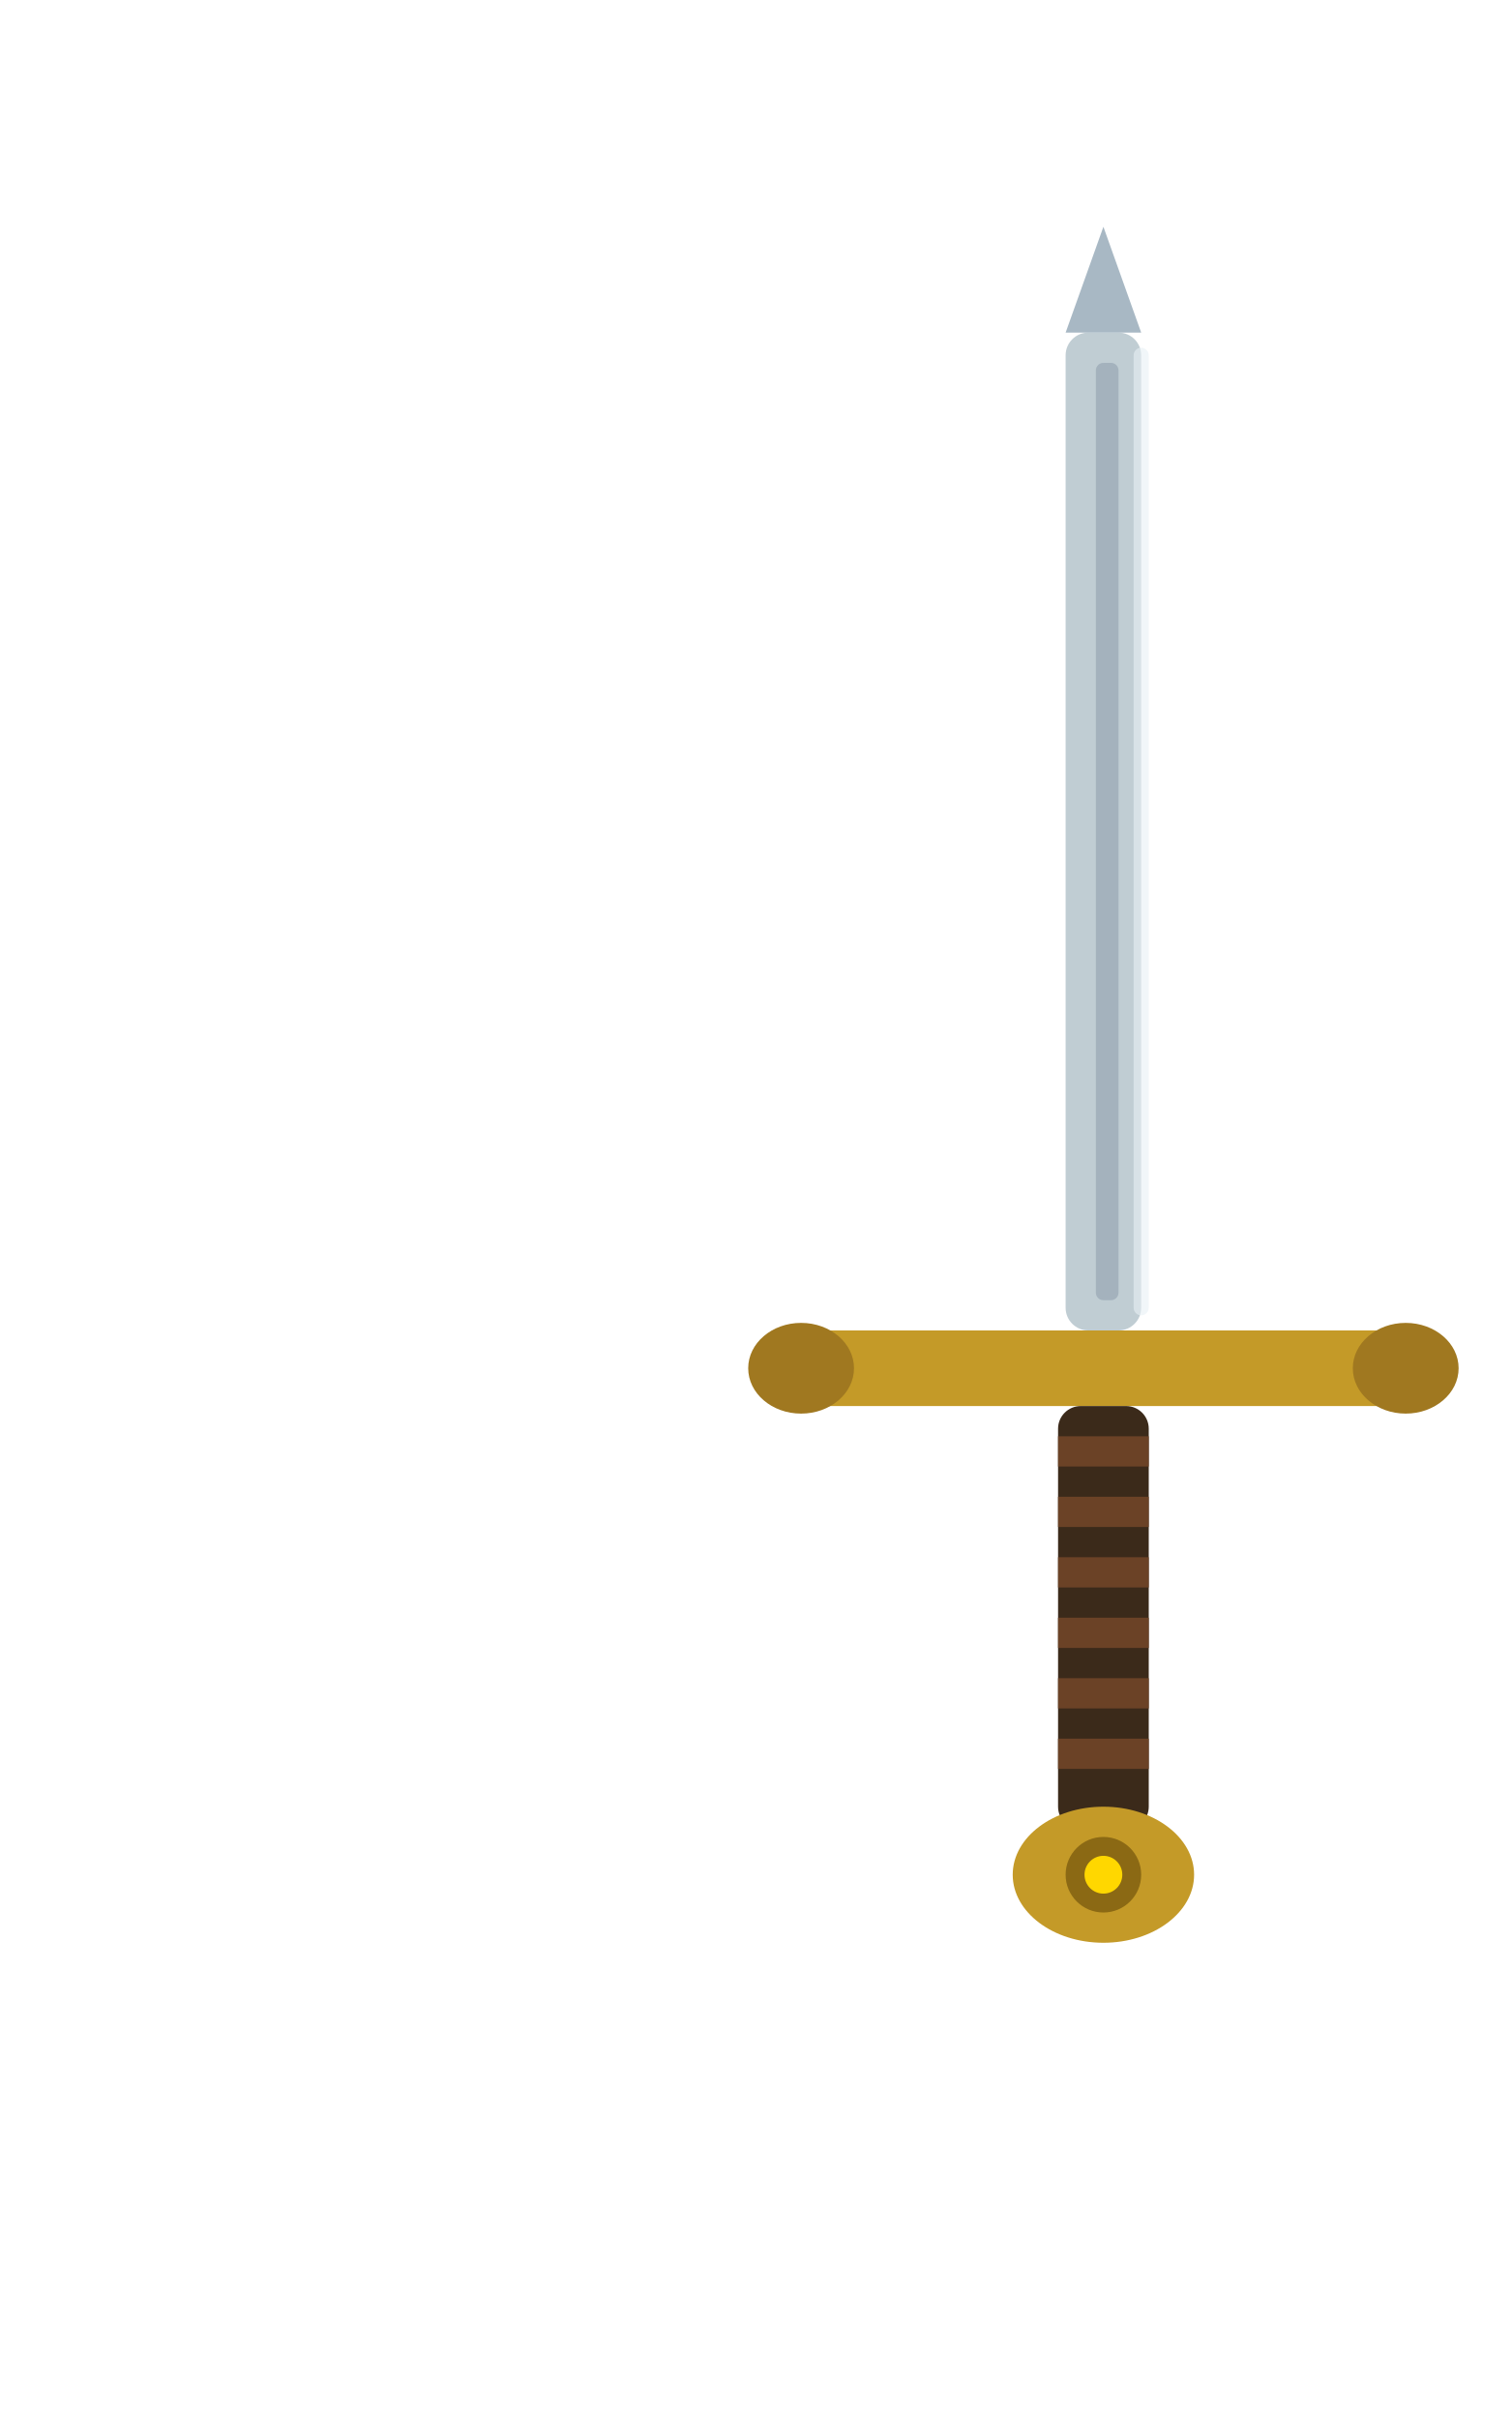
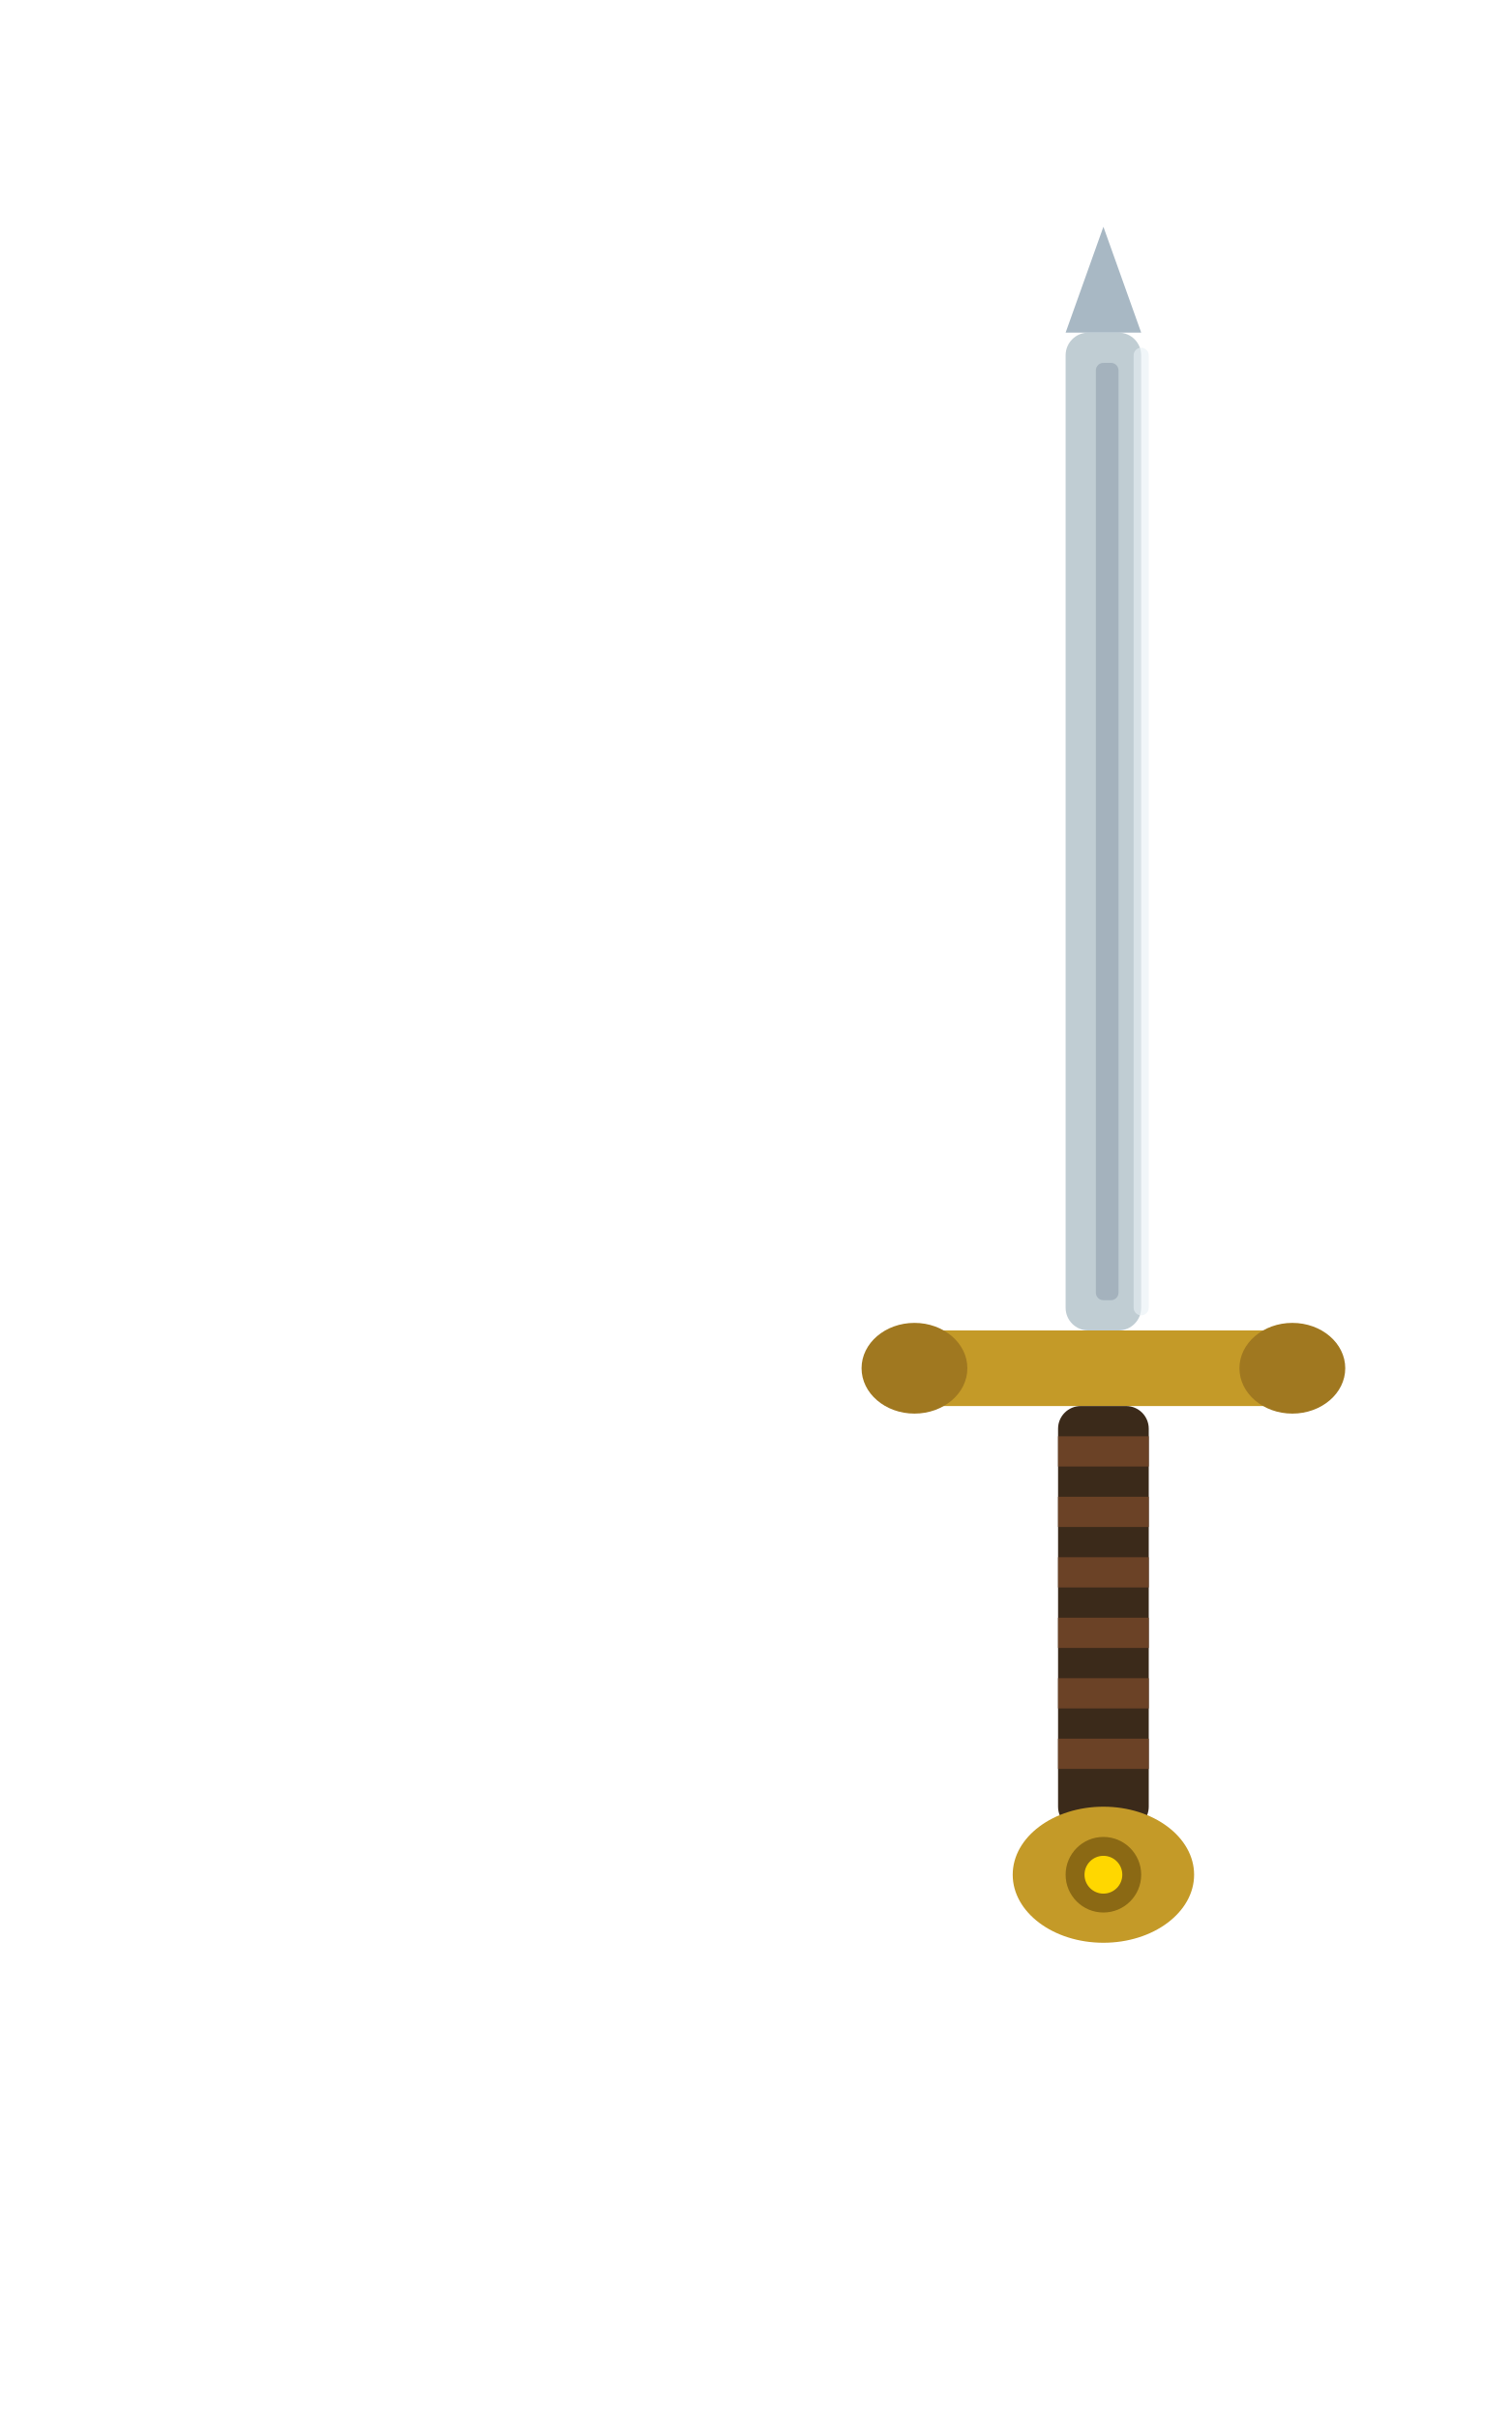
<svg xmlns="http://www.w3.org/2000/svg" viewBox="0 0 200 320" width="200" height="320">
  <g transform="translate(0,36)">
    <rect x="141" y="8" width="10" height="132" fill="#C0CDD3" rx="3" />
    <rect x="145" y="12" width="3" height="124" fill="#8898A8" rx="1" opacity="0.5" />
    <rect x="150" y="10" width="2" height="128" fill="#E8F0F5" rx="1" opacity="0.6" />
    <polygon points="141,8 151,8 146,-6" fill="#A8B8C4" />
-     <rect x="106" y="140" width="80" height="10" fill="#C49A28" rx="3" />
-     <ellipse cx="106" cy="145" rx="7" ry="6" fill="#A07820" />
-     <ellipse cx="186" cy="145" rx="7" ry="6" fill="#A07820" />
+     <rect x="121" y="140" width="50" height="10" fill="#C49A28" rx="3" />
+     <ellipse cx="121" cy="145" rx="7" ry="6" fill="#A07820" />
+     <ellipse cx="171" cy="145" rx="7" ry="6" fill="#A07820" />
    <rect x="140" y="150" width="12" height="56" fill="#3B2A1A" rx="3" />
    <rect x="140" y="154" width="12" height="4" fill="#6B4226" />
    <rect x="140" y="162" width="12" height="4" fill="#6B4226" />
    <rect x="140" y="170" width="12" height="4" fill="#6B4226" />
    <rect x="140" y="178" width="12" height="4" fill="#6B4226" />
    <rect x="140" y="186" width="12" height="4" fill="#6B4226" />
    <rect x="140" y="194" width="12" height="4" fill="#6B4226" />
    <ellipse cx="146" cy="212" rx="12" ry="9" fill="#C49A28" />
    <circle cx="146" cy="212" r="5" fill="#8B6914" />
    <circle cx="146" cy="212" r="2.5" fill="#FFD700" />
  </g>
</svg>
